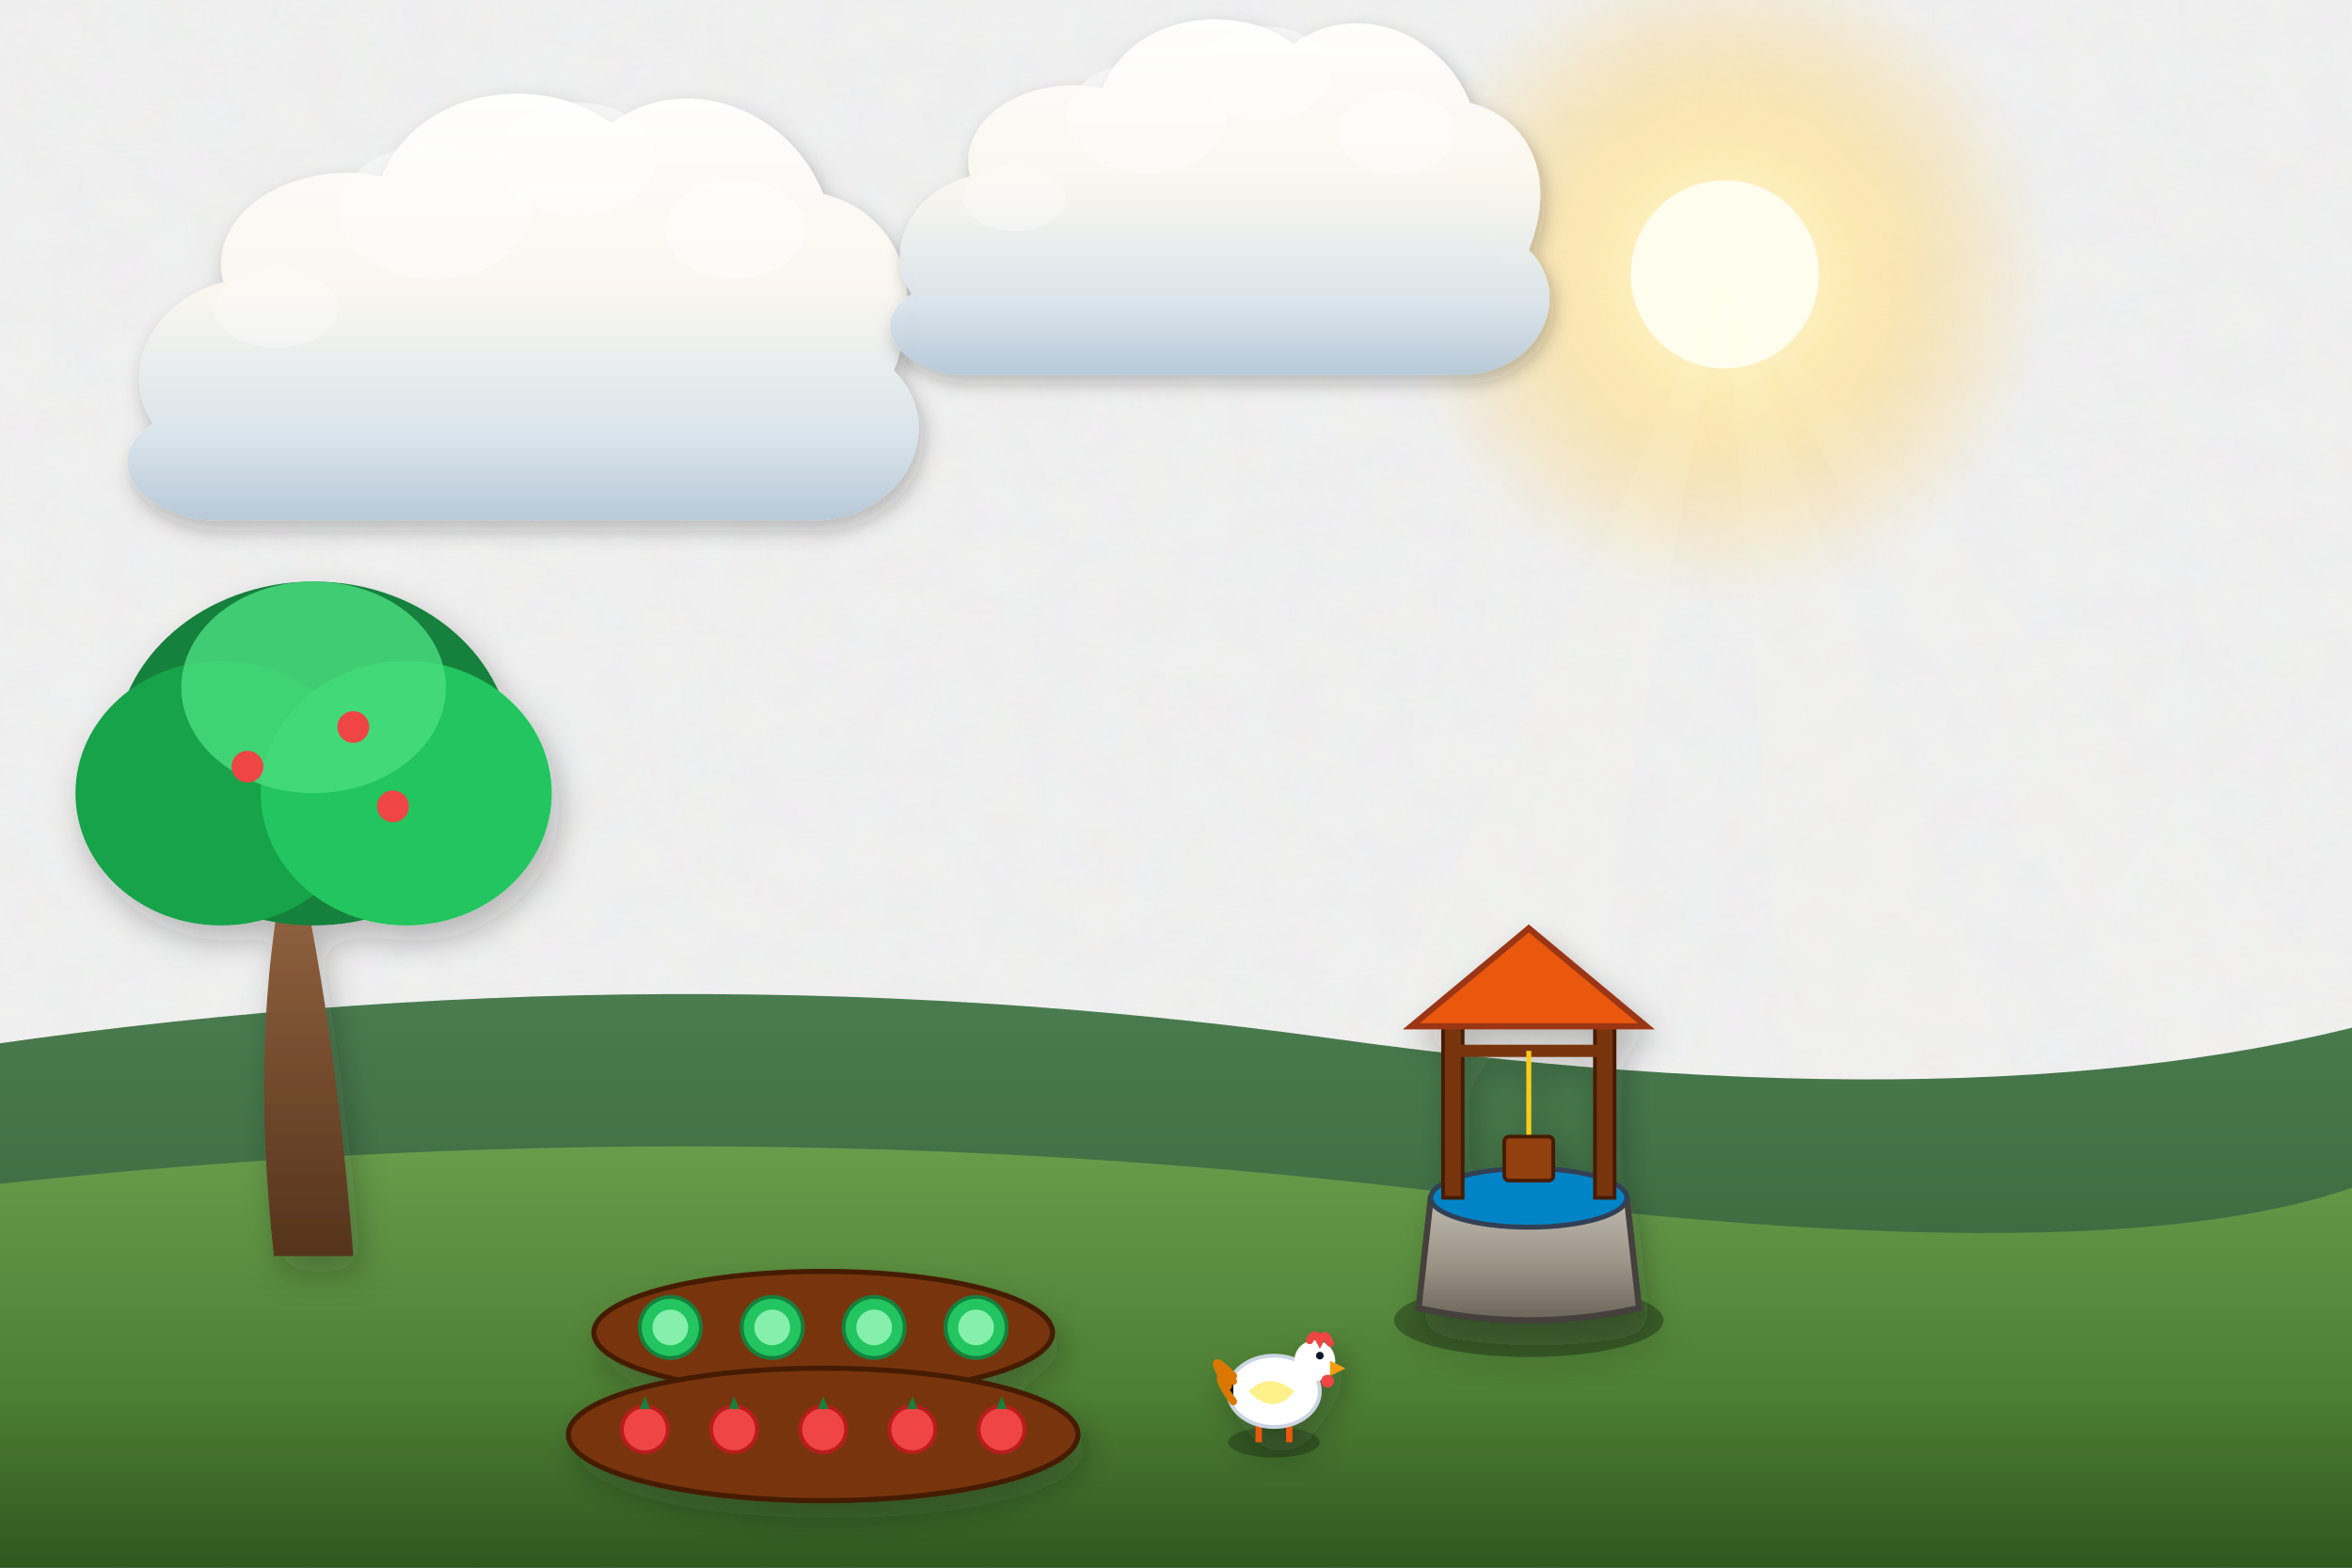
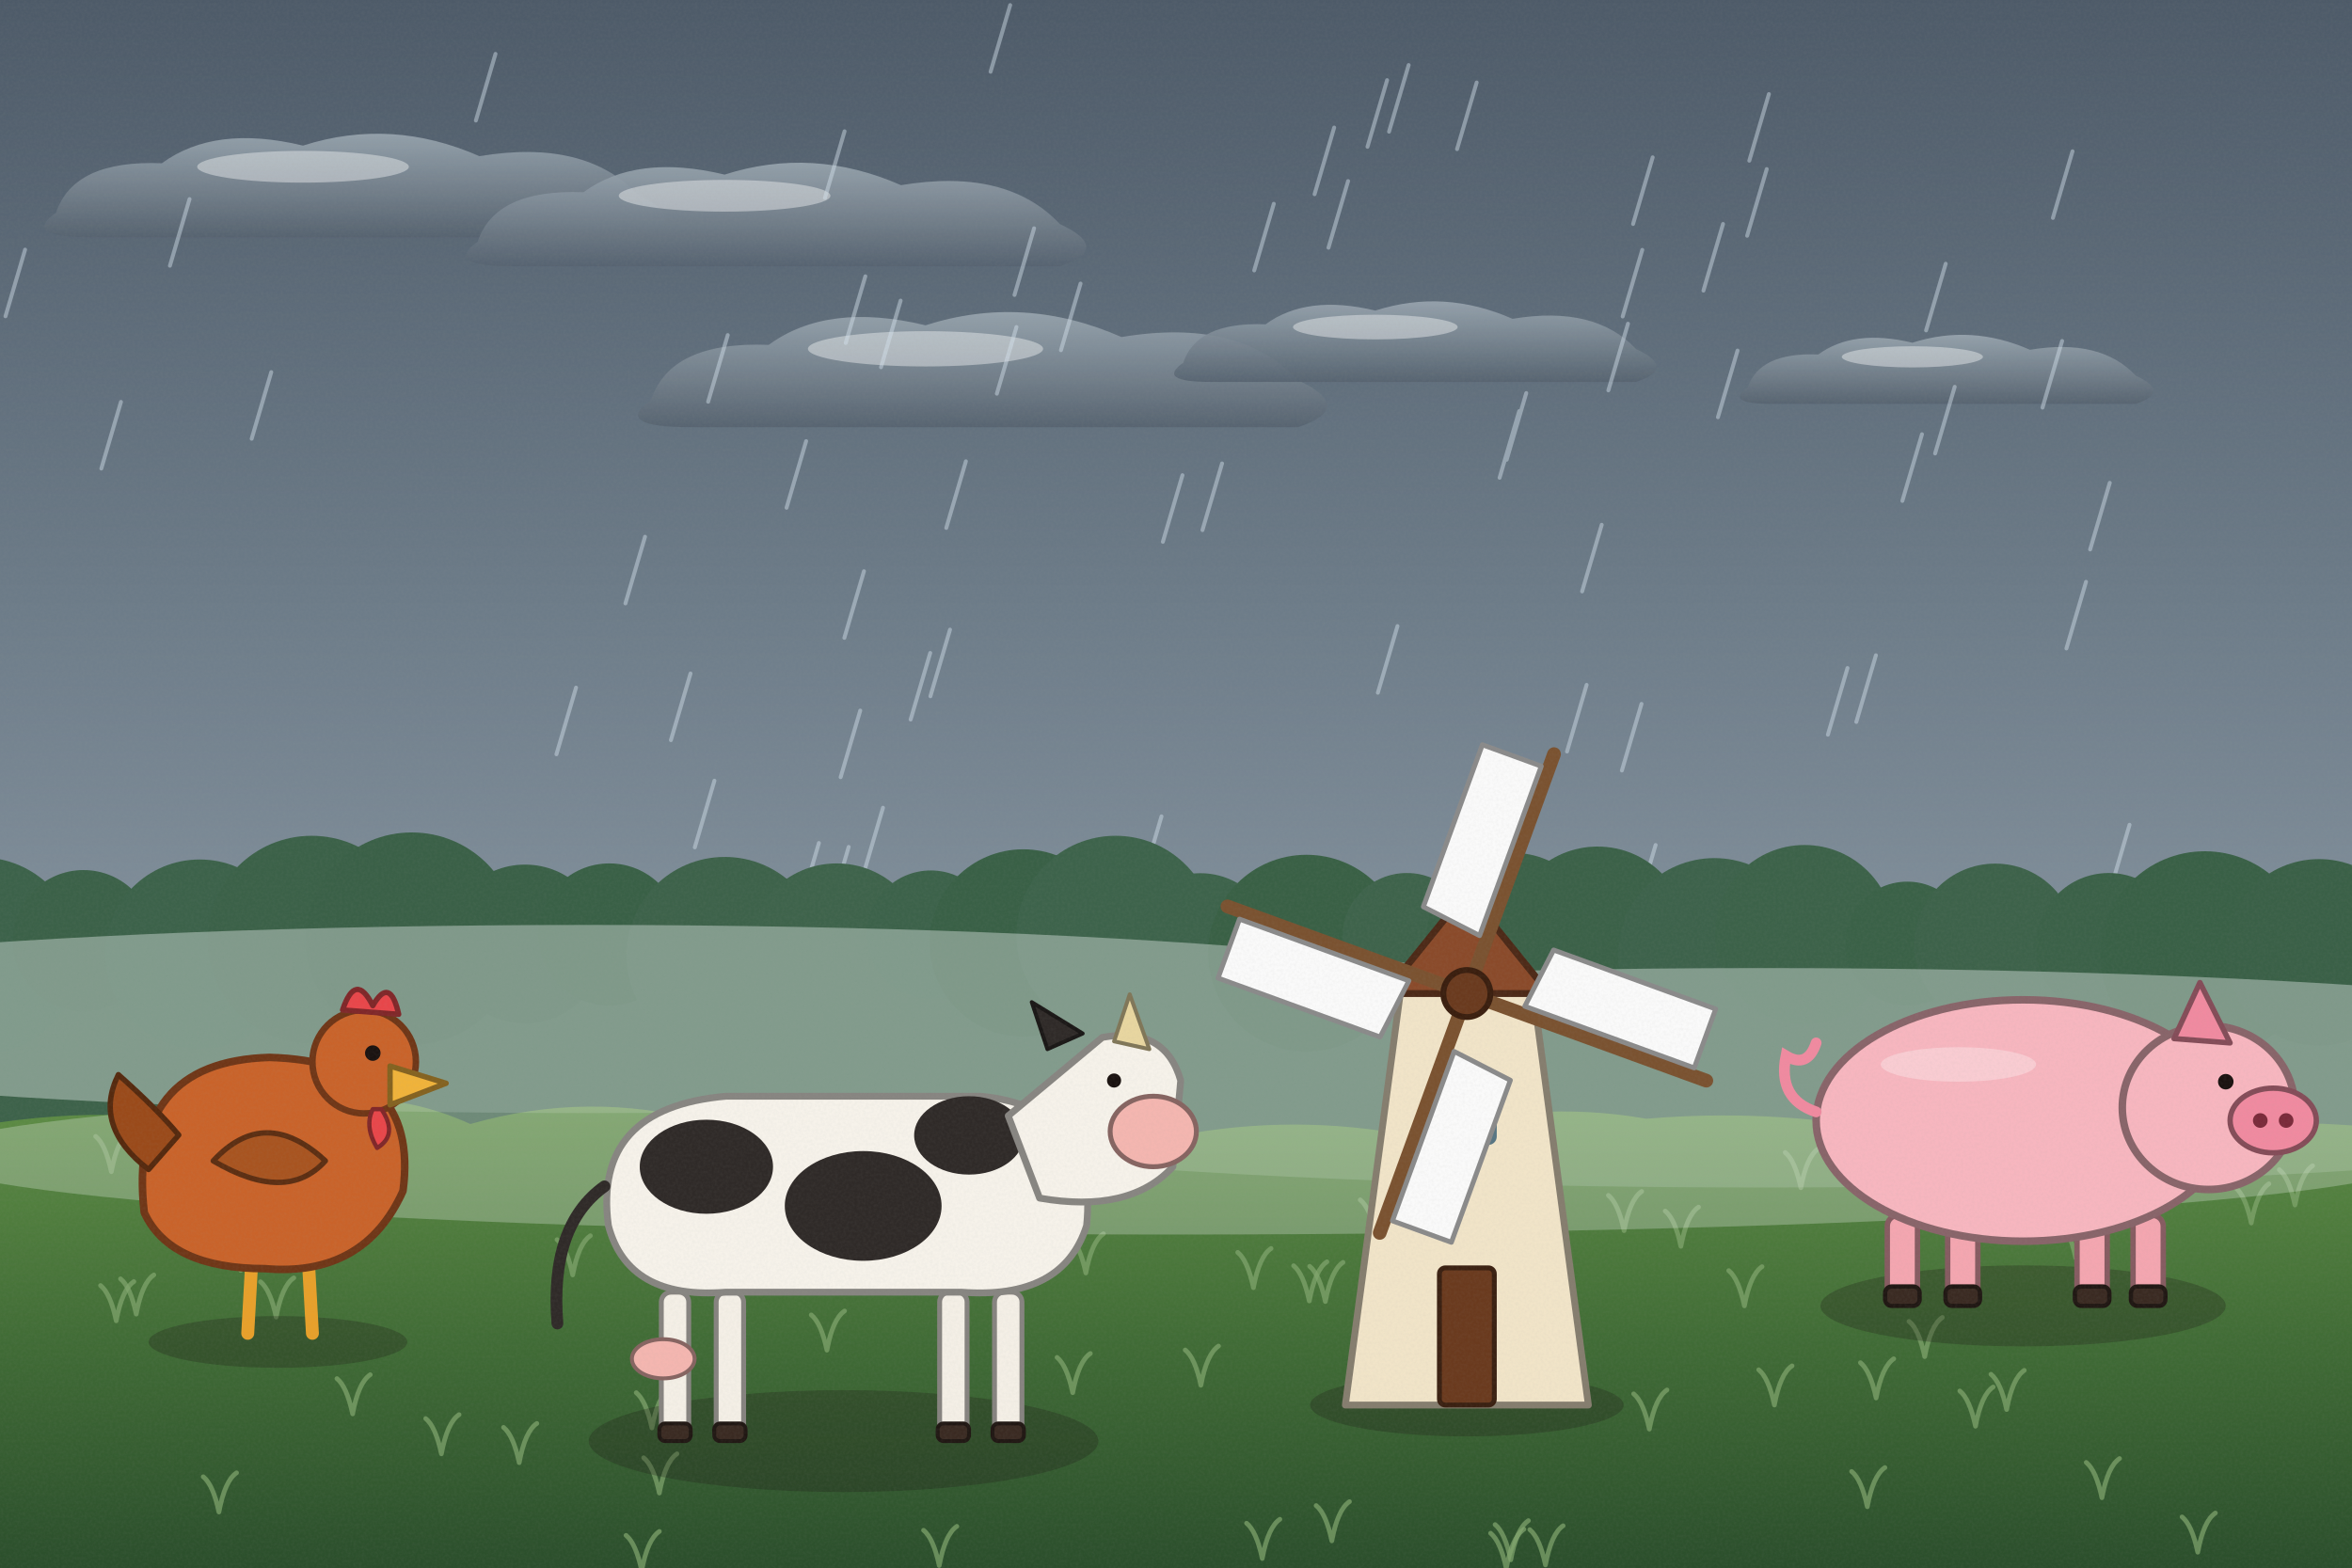
<svg xmlns="http://www.w3.org/2000/svg" viewBox="0 0 1200 800" width="1200" height="800">
  <defs>
-     <filter id="ghibliPaper" x="0%" y="0%" width="100%" height="100%">
-       <feTurbulence type="fractalNoise" baseFrequency="0.04" numOctaves="3" result="noise" seed="42" />
-       <feColorMatrix type="matrix" values="1 0 0 0 0  0 1 0 0 0  0 0 1 0 0  0 0 0 0.035 0" in="noise" result="coloredNoise" />
-       <feComposite operator="in" in2="SourceGraphic" />
+     <linearGradient id="woodTone" x1="0" y1="0" x2="1" y2="0">
+       <stop offset="0" stop-color="#a77649" />
+       <stop offset=".5" stop-color="#7d5231" />
+       <stop offset="1" stop-color="#5a381e" />
+     </linearGradient>
+     <linearGradient id="stoneTone" x1="0" y1="0" x2="0" y2="1">
+       <stop offset="0" stop-color="#c5beb3" />
+       <stop offset="1" stop-color="#7c7468" />
+     </linearGradient>
+     <filter id="softShadow" x="-20%" y="-20%" width="140%" height="140%">
+       <feDropShadow dx="2" dy="5" stdDeviation="4" flood-color="#1b1a14" flood-opacity=".25" />
    </filter>
-     <filter id="softGlow" x="-20%" y="-20%" width="140%" height="140%">
-       <feGaussianBlur stdDeviation="8" result="blur" />
-       <feComposite in="SourceGraphic" in2="blur" operator="over" />
+     <filter id="grain" x="0" y="0" width="100%" height="100%">
+       <feTurbulence type="fractalNoise" baseFrequency=".7" numOctaves="2" seed="11" />
+       <feColorMatrix type="matrix" values="0 0 0 0 .34  0 0 0 0 .34  0 0 0 0 .32  0 0 0 .22 -.07" />
    </filter>
-     <filter id="dropShadow" x="-20%" y="-20%" width="140%" height="140%">
-       <feDropShadow dx="3" dy="6" stdDeviation="6" flood-color="#141e28" flood-opacity="0.28" />
-     </filter>
-     <linearGradient id="skyDay" x1="0" y1="0" x2="0" y2="1">
-       <stop offset="0%" stop-color="#236ca7" />
-       <stop offset="35%" stop-color="#5fa3d6" />
-       <stop offset="70%" stop-color="#b8e1f2" />
-       <stop offset="100%" stop-color="#fdf3dc" />
-     </linearGradient>
-     <linearGradient id="skySunset" x1="0" y1="0" x2="0" y2="1">
-       <stop offset="0%" stop-color="#31396b" />
-       <stop offset="35%" stop-color="#73507b" />
-       <stop offset="65%" stop-color="#cb6b5c" />
-       <stop offset="85%" stop-color="#f29e5a" />
-       <stop offset="100%" stop-color="#fedaa2" />
-     </linearGradient>
-     <linearGradient id="skyDusk" x1="0" y1="0" x2="0" y2="1">
-       <stop offset="0%" stop-color="#121832" />
-       <stop offset="40%" stop-color="#262f56" />
-       <stop offset="70%" stop-color="#4e3d64" />
-       <stop offset="90%" stop-color="#915264" />
-       <stop offset="100%" stop-color="#d6846c" />
-     </linearGradient>
-     <linearGradient id="cloudBodyDay" x1="0" y1="0" x2="0" y2="1">
-       <stop offset="0%" stop-color="#ffffff" />
-       <stop offset="45%" stop-color="#fcf8f0" />
-       <stop offset="80%" stop-color="#d9e4ec" />
-       <stop offset="100%" stop-color="#b6c8d7" />
-     </linearGradient>
-     <linearGradient id="cloudBodySunset" x1="0" y1="0" x2="0" y2="1">
-       <stop offset="0%" stop-color="#fff5e6" />
-       <stop offset="40%" stop-color="#fbd0a5" />
-       <stop offset="75%" stop-color="#cf8ca0" />
-       <stop offset="100%" stop-color="#7e607c" />
-     </linearGradient>
-     <radialGradient id="sunGlowDay" cx="50%" cy="50%" r="50%">
-       <stop offset="0%" stop-color="#fffced" stop-opacity="1" />
-       <stop offset="35%" stop-color="#ffebaa" stop-opacity="0.85" />
-       <stop offset="70%" stop-color="#ffd573" stop-opacity="0.35" />
-       <stop offset="100%" stop-color="#ffd573" stop-opacity="0" />
+     <linearGradient id="skyMain" x1="0" y1="0" x2="0" y2="1">
+       <stop offset="0" stop-color="#4d5a68" />
+       <stop offset=".38" stop-color="#6c7b88" />
+       <stop offset=".72" stop-color="#8c9aa5" />
+       <stop offset="1" stop-color="#aab6bf" />
+     </linearGradient>
+     <linearGradient id="cloudG" x1="0" y1="0" x2="0" y2="1">
+       <stop offset="0" stop-color="#9aa6b0" />
+       <stop offset="1" stop-color="#566370" />
+     </linearGradient>
+     <radialGradient id="sunG">
+       <stop offset="0" stop-color="#ffffff" />
+       <stop offset=".3" stop-color="#ffffff" stop-opacity=".85" />
+       <stop offset="1" stop-color="#ffffff" stop-opacity="0" />
    </radialGradient>
-     <radialGradient id="sunGlowSunset" cx="50%" cy="50%" r="50%">
-       <stop offset="0%" stop-color="#fff8db" stop-opacity="1" />
-       <stop offset="30%" stop-color="#ffb753" stop-opacity="0.9" />
-       <stop offset="65%" stop-color="#f46e45" stop-opacity="0.4" />
-       <stop offset="100%" stop-color="#e04a43" stop-opacity="0" />
-     </radialGradient>
-     <linearGradient id="hillDistant" x1="0" y1="0" x2="0" y2="1">
-       <stop offset="0%" stop-color="#6e94a8" />
-       <stop offset="100%" stop-color="#93b9c7" />
-     </linearGradient>
-     <linearGradient id="hillMid" x1="0" y1="0" x2="0" y2="1">
-       <stop offset="0%" stop-color="#4a7c4f" />
-       <stop offset="50%" stop-color="#3c6a40" />
-       <stop offset="100%" stop-color="#2d5231" />
-     </linearGradient>
-     <linearGradient id="hillNear" x1="0" y1="0" x2="0" y2="1">
-       <stop offset="0%" stop-color="#699e4c" />
-       <stop offset="60%" stop-color="#4c7e33" />
-       <stop offset="100%" stop-color="#2f5720" />
-     </linearGradient>
-     <linearGradient id="woodTone" x1="0" y1="0" x2="0" y2="1">
-       <stop offset="0%" stop-color="#9c6d48" />
-       <stop offset="50%" stop-color="#784f30" />
-       <stop offset="100%" stop-color="#55341c" />
-     </linearGradient>
-     <linearGradient id="brassTone" x1="0" y1="0" x2="1" y2="1">
-       <stop offset="0%" stop-color="#ffe699" />
-       <stop offset="35%" stop-color="#d9a536" />
-       <stop offset="70%" stop-color="#996c14" />
-       <stop offset="100%" stop-color="#5e4007" />
-     </linearGradient>
-     <linearGradient id="stoneTone" x1="0" y1="0" x2="0" y2="1">
-       <stop offset="0%" stop-color="#c5beb3" />
-       <stop offset="60%" stop-color="#999184" />
-       <stop offset="100%" stop-color="#6c6458" />
-     </linearGradient>
-     <linearGradient id="waterTone" x1="0" y1="0" x2="0" y2="1">
-       <stop offset="0%" stop-color="#47a5be" />
-       <stop offset="50%" stop-color="#2a7796" />
-       <stop offset="100%" stop-color="#144d6a" />
+     <linearGradient id="gndG" x1="0" y1="0" x2="0" y2="1">
+       <stop offset="0" stop-color="#5e8d45" />
+       <stop offset=".5" stop-color="#3f6a35" />
+       <stop offset="1" stop-color="#27492a" />
    </linearGradient>
  </defs>
-   <rect width="1200" height="800" fill="url(#skyDay)" filter="url(#ghibliPaper)" />
+   <rect width="1200" height="800" fill="url(#skyMain)" />
+   <g transform="translate(181.6,90.5) scale(0.9)" opacity="0.9">
+     <path d="M-170,20 Q-160,-10 -110,-8 Q-80,-30 -30,-18 Q20,-34 70,-12 Q130,-22 160,10 Q190,24 160,34 L-150,34 Q-190,34 -170,20 Z" fill="url(#cloudG)" />
+     <ellipse cx="-30" cy="-6" rx="60" ry="9" fill="#fff" opacity=".45" />
+   </g>
+   <g transform="translate(396.7,105.3) scale(0.9)" opacity="0.9">
+     <path d="M-170,20 Q-160,-10 -110,-8 Q-80,-30 -30,-18 Q20,-34 70,-12 Q130,-22 160,10 Q190,24 160,34 L-150,34 Q-190,34 -170,20 Z" fill="url(#cloudG)" />
+     <ellipse cx="-30" cy="-6" rx="60" ry="9" fill="#fff" opacity=".45" />
+   </g>
+   <g transform="translate(502.2,184) scale(1)" opacity="0.9">
+     <path d="M-170,20 Q-160,-10 -110,-8 Q-80,-30 -30,-18 Q20,-34 70,-12 Q130,-22 160,10 Q190,24 160,34 L-150,34 Q-190,34 -170,20 Z" fill="url(#cloudG)" />
+     <ellipse cx="-30" cy="-6" rx="60" ry="9" fill="#fff" opacity=".45" />
+   </g>
+   <g transform="translate(722.7,171.1) scale(0.7)" opacity="0.9">
+     <path d="M-170,20 Q-160,-10 -110,-8 Q-80,-30 -30,-18 Q20,-34 70,-12 Q130,-22 160,10 Q190,24 160,34 L-150,34 Q-190,34 -170,20 Z" fill="url(#cloudG)" />
+     <ellipse cx="-30" cy="-6" rx="60" ry="9" fill="#fff" opacity=".45" />
+   </g>
+   <g transform="translate(993.7,185.7) scale(0.6)" opacity="0.9">
+     <path d="M-170,20 Q-160,-10 -110,-8 Q-80,-30 -30,-18 Q20,-34 70,-12 Q130,-22 160,10 Q190,24 160,34 L-150,34 Q-190,34 -170,20 Z" fill="url(#cloudG)" />
+     <ellipse cx="-30" cy="-6" rx="60" ry="9" fill="#fff" opacity=".45" />
+   </g>
+   <g stroke="#d5e3ee" stroke-width="2" opacity=".45" stroke-linecap="round">
+     <line x1="526.2" y1="717" x2="516.2" y2="751" />
+     <line x1="1217.6" y1="380.6" x2="1207.6" y2="414.6" />
+     <line x1="651.3" y1="492.1" x2="641.3" y2="526.1" />
+     <line x1="96.4" y1="733.3" x2="86.4" y2="767.3" />
+     <line x1="997.3" y1="197.4" x2="987.3" y2="231.4" />
+     <line x1="293.9" y1="350.9" x2="283.9" y2="384.9" />
+     <line x1="538.9" y1="446.6" x2="528.9" y2="480.6" />
+     <line x1="713" y1="645.3" x2="703" y2="679.3" />
+     <line x1="761.1" y1="451.4" x2="751.1" y2="485.4" />
+     <line x1="633.7" y1="772.3" x2="623.7" y2="806.3" />
+     <line x1="960.4" y1="724.2" x2="950.4" y2="758.2" />
+     <line x1="484.7" y1="321.3" x2="474.7" y2="355.3" />
+     <line x1="681.9" y1="518.7" x2="671.9" y2="552.7" />
+     <line x1="1087.3" y1="482.3" x2="1077.3" y2="516.3" />
+     <line x1="656.8" y1="457.2" x2="646.8" y2="491.2" />
+     <line x1="1076.4" y1="246.4" x2="1066.4" y2="280.4" />
+     <line x1="667.2" y1="759.6" x2="657.2" y2="793.6" />
+     <line x1="763.7" y1="521.2" x2="753.7" y2="555.2" />
+     <line x1="843.2" y1="80.3" x2="833.2" y2="114.3" />
+     <line x1="663.6" y1="642.1" x2="653.6" y2="676.1" />
+     <line x1="411.3" y1="225.1" x2="401.3" y2="259.1" />
+     <line x1="1094.7" y1="557.4" x2="1084.7" y2="591.4" />
+     <line x1="1230.5" y1="773" x2="1220.5" y2="807" />
+     <line x1="623.5" y1="236.5" x2="613.5" y2="270.5" />
+     <line x1="609.9" y1="493.3" x2="599.9" y2="527.3" />
+     <line x1="992.7" y1="134.6" x2="982.7" y2="168.6" />
+     <line x1="474.6" y1="333.2" x2="464.6" y2="367.2" />
+     <line x1="528.7" y1="575.6" x2="518.7" y2="609.6" />
+     <line x1="1052.1" y1="174" x2="1042.1" y2="208" />
+     <line x1="957.1" y1="334.4" x2="947.1" y2="368.4" />
+     <line x1="817.2" y1="267.8" x2="807.2" y2="301.8" />
+     <line x1="407.4" y1="704.5" x2="397.4" y2="738.5" />
+     <line x1="592.6" y1="416.6" x2="582.6" y2="450.6" />
+     <line x1="241.8" y1="565.1" x2="231.8" y2="599.1" />
+     <line x1="329.1" y1="273.9" x2="319.1" y2="307.9" />
+     <line x1="775.1" y1="209.8" x2="765.1" y2="243.8" />
+     <line x1="1216.5" y1="257.7" x2="1206.5" y2="291.7" />
+     <line x1="440.8" y1="291.5" x2="430.8" y2="325.5" />
+     <line x1="492.8" y1="235.4" x2="482.8" y2="269.4" />
+     <line x1="837.9" y1="127.5" x2="827.9" y2="161.5" />
+     <line x1="411.2" y1="537.3" x2="401.2" y2="571.3" />
+     <line x1="352.3" y1="343.7" x2="342.3" y2="377.7" />
+     <line x1="754.2" y1="754.7" x2="744.2" y2="788.7" />
+     <line x1="925.1" y1="598.1" x2="915.1" y2="632.1" />
+     <line x1="707.7" y1="40.9" x2="697.7" y2="74.9" />
+     <line x1="1237.2" y1="662.4" x2="1227.2" y2="696.4" />
+     <line x1="16.7" y1="773.4" x2="6.7" y2="807.4" />
+     <line x1="879.1" y1="114.3" x2="869.1" y2="148.3" />
+     <line x1="218.7" y1="512.6" x2="208.7" y2="546.6" />
+     <line x1="753.4" y1="42.1" x2="743.4" y2="76.1" />
+     <line x1="535.8" y1="476.7" x2="525.8" y2="510.7" />
+     <line x1="1181.3" y1="689" x2="1171.3" y2="723" />
+     <line x1="433" y1="432.2" x2="423" y2="466.2" />
+     <line x1="197.3" y1="586.4" x2="187.3" y2="620.4" />
+     <line x1="430.9" y1="67" x2="420.9" y2="101" />
+     <line x1="603.3" y1="242.5" x2="593.3" y2="276.5" />
+     <line x1="718.7" y1="33.2" x2="708.7" y2="67.2" />
+     <line x1="515.4" y1="2.6" x2="505.4" y2="36.6" />
+     <line x1="441.5" y1="141" x2="431.5" y2="175" />
+     <line x1="1057.4" y1="77.2" x2="1047.4" y2="111.2" />
+     <line x1="61.5" y1="512.6" x2="51.5" y2="546.6" />
+     <line x1="1001.2" y1="594.6" x2="991.2" y2="628.6" />
+     <line x1="901.4" y1="86.3" x2="891.4" y2="120.3" />
+     <line x1="942.6" y1="340.9" x2="932.6" y2="374.9" />
+     <line x1="459.5" y1="153.4" x2="449.5" y2="187.4" />
+     <line x1="288" y1="651.2" x2="278" y2="685.2" />
+     <line x1="243.9" y1="701" x2="233.9" y2="735" />
+     <line x1="863.3" y1="768.6" x2="853.3" y2="802.6" />
+     <line x1="82.7" y1="500.8" x2="72.7" y2="534.8" />
+     <line x1="371.3" y1="171" x2="361.3" y2="205" />
+     <line x1="527.6" y1="116.5" x2="517.6" y2="150.5" />
+     <line x1="518.6" y1="166.9" x2="508.6" y2="200.9" />
+     <line x1="668.9" y1="639.2" x2="658.9" y2="673.2" />
+     <line x1="324.8" y1="508.8" x2="314.8" y2="542.8" />
+     <line x1="778.7" y1="200.6" x2="768.7" y2="234.6" />
+     <line x1="551.3" y1="144.7" x2="541.3" y2="178.7" />
+     <line x1="96.7" y1="101.6" x2="86.7" y2="135.6" />
+     <line x1="830.6" y1="165.2" x2="820.6" y2="199.2" />
+     <line x1="886.5" y1="178.9" x2="876.5" y2="212.9" />
+     <line x1="793.4" y1="717.6" x2="783.4" y2="751.6" />
+     <line x1="837.5" y1="359.2" x2="827.5" y2="393.2" />
+     <line x1="483.7" y1="702.3" x2="473.7" y2="736.3" />
+     <line x1="1064.3" y1="296.9" x2="1054.3" y2="330.9" />
+     <line x1="604.8" y1="550.3" x2="594.8" y2="584.3" />
+     <line x1="279.5" y1="727" x2="269.5" y2="761" />
+     <line x1="844.7" y1="431.2" x2="834.7" y2="465.2" />
+     <line x1="980.6" y1="221.6" x2="970.6" y2="255.6" />
+     <line x1="438.9" y1="362.6" x2="428.9" y2="396.6" />
+     <line x1="1072.9" y1="559.6" x2="1062.9" y2="593.6" />
+     <line x1="121.1" y1="502.2" x2="111.1" y2="536.2" />
+     <line x1="102" y1="484.8" x2="92" y2="518.8" />
+     <line x1="788.2" y1="748.7" x2="778.2" y2="782.7" />
+     <line x1="398.2" y1="450.4" x2="388.2" y2="484.4" />
+     <line x1="137.3" y1="450.6" x2="127.3" y2="484.6" />
+     <line x1="883.2" y1="517.9" x2="873.2" y2="551.9" />
+     <line x1="417.8" y1="430.2" x2="407.8" y2="464.2" />
+     <line x1="450.5" y1="412.2" x2="440.5" y2="446.2" />
+     <line x1="846.7" y1="743.6" x2="836.7" y2="777.6" />
+     <line x1="687.8" y1="92.4" x2="677.8" y2="126.4" />
+     <line x1="252.8" y1="27.5" x2="242.8" y2="61.5" />
+     <line x1="12.8" y1="127.4" x2="2.8" y2="161.4" />
+     <line x1="61.7" y1="205.1" x2="51.7" y2="239.1" />
+     <line x1="963.8" y1="746.2" x2="953.8" y2="780.2" />
+     <line x1="444.7" y1="585.4" x2="434.7" y2="619.4" />
+     <line x1="448.8" y1="775.5" x2="438.8" y2="809.5" />
+     <line x1="348.5" y1="697.2" x2="338.5" y2="731.2" />
+     <line x1="902.5" y1="48" x2="892.5" y2="82" />
+     <line x1="649.9" y1="104" x2="639.9" y2="138" />
+     <line x1="1086.5" y1="420.9" x2="1076.5" y2="454.9" />
+     <line x1="809.5" y1="349.5" x2="799.5" y2="383.5" />
+     <line x1="138.4" y1="189.9" x2="128.4" y2="223.9" />
+     <line x1="345.1" y1="715.2" x2="335.1" y2="749.2" />
+     <line x1="574.5" y1="731.8" x2="564.5" y2="765.8" />
+     <line x1="713" y1="319.5" x2="703" y2="353.5" />
+     <line x1="680.7" y1="65.1" x2="670.7" y2="99.1" />
+     <line x1="956" y1="595.4" x2="946" y2="629.4" />
+     <line x1="212.6" y1="729.9" x2="202.6" y2="763.9" />
+     <line x1="553.3" y1="545.1" x2="543.3" y2="579.1" />
+     <line x1="364.5" y1="398.4" x2="354.5" y2="432.4" />
+     <line x1="1223.5" y1="227.5" x2="1213.5" y2="261.5" />
+   </g>
+   <rect x="-20" y="480" width="1240" height="140" fill="#3d624a" />
+   <circle cx="-10" cy="487.8" r="50.3" fill="#3c624a" />
+   <circle cx="42.6" cy="480" r="36" fill="#3b6148" />
+   <circle cx="101.9" cy="486.9" r="48.3" fill="#3c624a" />
+   <circle cx="159" cy="479.5" r="53" fill="#3b6148" />
+   <circle cx="210.1" cy="479" r="54.2" fill="#3a6047" />
+   <circle cx="267.9" cy="481.7" r="40.5" fill="#3a6047" />
+   <circle cx="310.9" cy="476.9" r="36.3" fill="#396046" />
+   <circle cx="369.8" cy="487.5" r="50.2" fill="#3d624a" />
+   <circle cx="426.9" cy="486" r="45.4" fill="#3e634b" />
+   <circle cx="474.9" cy="477" r="32.8" fill="#3c624a" />
+   <circle cx="522.1" cy="481.2" r="47.8" fill="#396046" />
+   <circle cx="569.2" cy="477.1" r="50.6" fill="#3d634b" />
+   <circle cx="612.4" cy="483.6" r="38" fill="#3d634b" />
+   <circle cx="666.6" cy="486.4" r="50.2" fill="#396045" />
+   <circle cx="717.8" cy="478.4" r="32.9" fill="#3e634b" />
+   <circle cx="771.8" cy="479.3" r="44.1" fill="#3b6148" />
+   <circle cx="815.1" cy="477.9" r="45.9" fill="#3b6148" />
+   <circle cx="874.7" cy="487.1" r="49.2" fill="#3d624b" />
+   <circle cx="920.7" cy="476.9" r="45.7" fill="#3c6249" />
+   <circle cx="973.1" cy="481.5" r="31.6" fill="#3a6147" />
+   <circle cx="1018" cy="482.1" r="41.4" fill="#3d624a" />
+   <circle cx="1075.9" cy="482.5" r="37" fill="#3b6148" />
+   <circle cx="1124.9" cy="487.6" r="53.2" fill="#396046" />
+   <circle cx="1183.2" cy="486" r="47.6" fill="#3a6047" />
  <g>
-     <circle cx="880" cy="140" r="168" fill="url(#sunGlowDay)" />
-     <circle cx="880" cy="140" r="48" fill="#fffded" />
-     <polygon points="880,140 580,800 760,800" fill="#fffbe6" opacity="0.08" />
-     <polygon points="880,140 930,800 1120,800" fill="#fffbe6" opacity="0.08" />
-     <polygon points="880,140 1240,800 1440,800" fill="#fffbe6" opacity="0.06" />
-   </g>
-   <g transform="translate(240, 180) scale(0.9)" opacity="0.95">
-     <path d="M-180,40        C-200,10 -180,-30 -140,-40        C-150,-80 -100,-110 -50,-100        C-30,-150 40,-160 80,-130        C120,-160 180,-140 200,-90        C240,-80 260,-40 240,10        C270,40 250,90 200,95        L-150,95        C-190,90 -210,60 -180,40 Z" fill="url(#cloudBodyDay)" filter="url(#dropShadow)" />
-     <ellipse cx="60" cy="-110" rx="45" ry="32" fill="#ffffff" opacity="0.55" />
-     <ellipse cx="-20" cy="-80" rx="55" ry="38" fill="#ffffff" opacity="0.45" />
-     <ellipse cx="150" cy="-70" rx="40" ry="28" fill="#ffffff" opacity="0.5" />
-     <ellipse cx="-110" cy="-25" rx="35" ry="22" fill="#ffffff" opacity="0.35" />
-   </g>
-   <g transform="translate(600, 120) scale(0.75)" opacity="0.95">
-     <path d="M-180,40        C-200,10 -180,-30 -140,-40        C-150,-80 -100,-110 -50,-100        C-30,-150 40,-160 80,-130        C120,-160 180,-140 200,-90        C240,-80 260,-40 240,10        C270,40 250,90 200,95        L-150,95        C-190,90 -210,60 -180,40 Z" fill="url(#cloudBodyDay)" filter="url(#dropShadow)" />
-     <ellipse cx="60" cy="-110" rx="45" ry="32" fill="#ffffff" opacity="0.55" />
-     <ellipse cx="-20" cy="-80" rx="55" ry="38" fill="#ffffff" opacity="0.45" />
-     <ellipse cx="150" cy="-70" rx="40" ry="28" fill="#ffffff" opacity="0.5" />
-     <ellipse cx="-110" cy="-25" rx="35" ry="22" fill="#ffffff" opacity="0.35" />
-   </g>
-   <path d="M-50,540 Q320,480 680,530 T1250,510 L1250,800 L-50,800 Z" fill="url(#hillMid)" />
-   <path d="M-50,610 Q350,560 750,610 T1250,580 L1250,800 L-50,800 Z" fill="url(#hillNear)" />
-   <g transform="translate(160, 560) scale(1.35)" filter="url(#dropShadow)">
-     <path d="M-15,60 Q-25,-30 -8,-100 Q8,-30 15,60 Z" fill="url(#woodTone)" />
-     <ellipse cx="0" cy="-130" rx="75" ry="65" fill="#15803d" />
-     <ellipse cx="-35" cy="-115" rx="55" ry="50" fill="#16a34a" />
-     <ellipse cx="35" cy="-115" rx="55" ry="50" fill="#22c55e" />
-     <ellipse cx="0" cy="-155" rx="50" ry="40" fill="#4ade80" opacity="0.8" />
-     <circle cx="-25" cy="-125" r="6" fill="#ef4444" />
-     <circle cx="15" cy="-140" r="6" fill="#ef4444" />
-     <circle cx="30" cy="-110" r="6" fill="#ef4444" />
-   </g>
-   <g transform="translate(780, 630) scale(1.25)" filter="url(#dropShadow)">
-     <ellipse cx="0" cy="35" rx="55" ry="15" fill="#000000" opacity="0.3" />
-     <path d="M-45,30 L-40,-15 Q0,-22 40,-15 L45,30 Q0,40 -45,30 Z" fill="url(#stoneTone)" stroke="#44403c" stroke-width="2.5" />
-     <ellipse cx="0" cy="-15" rx="40" ry="12" fill="#0284c7" stroke="#334155" stroke-width="2" />
-     <rect x="-35" y="-90" width="8" height="75" fill="#78350f" stroke="#451a03" stroke-width="1.5" />
-     <rect x="27" y="-90" width="8" height="75" fill="#78350f" stroke="#451a03" stroke-width="1.5" />
-     <polygon points="-48,-85 0,-125 48,-85" fill="#ea580c" stroke="#9a3412" stroke-width="2.5" />
-     <line x1="-30" y1="-75" x2="30" y2="-75" stroke="#78350f" stroke-width="5" />
-     <line x1="0" y1="-75" x2="0" y2="-40" stroke="#facc15" stroke-width="2" />
-     <rect x="-10" y="-40" width="20" height="18" rx="2" fill="#92400e" stroke="#451a03" stroke-width="1.5" />
-   </g>
-   <g transform="translate(420, 680) scale(1.3)" filter="url(#dropShadow)">
-     <ellipse cx="0" cy="0" rx="90" ry="24" fill="#78350f" stroke="#451a03" stroke-width="2" />
-     <ellipse cx="0" cy="40" rx="100" ry="26" fill="#78350f" stroke="#451a03" stroke-width="2" />
-     <circle cx="-60" cy="-2" r="12" fill="#22c55e" stroke="#15803d" stroke-width="1.5" />
-     <circle cx="-60" cy="-2" r="7" fill="#86efac" />
-     <circle cx="-20" cy="-2" r="12" fill="#22c55e" stroke="#15803d" stroke-width="1.5" />
-     <circle cx="-20" cy="-2" r="7" fill="#86efac" />
-     <circle cx="20" cy="-2" r="12" fill="#22c55e" stroke="#15803d" stroke-width="1.5" />
-     <circle cx="20" cy="-2" r="7" fill="#86efac" />
-     <circle cx="60" cy="-2" r="12" fill="#22c55e" stroke="#15803d" stroke-width="1.5" />
-     <circle cx="60" cy="-2" r="7" fill="#86efac" />
-     <circle cx="-70" cy="38" r="9" fill="#ef4444" stroke="#b91c1c" stroke-width="1.5" />
-     <polygon points="-72,30 -68,30 -70,25" fill="#15803d" />
-     <circle cx="-35" cy="38" r="9" fill="#ef4444" stroke="#b91c1c" stroke-width="1.5" />
-     <polygon points="-37,30 -33,30 -35,25" fill="#15803d" />
-     <circle cx="0" cy="38" r="9" fill="#ef4444" stroke="#b91c1c" stroke-width="1.5" />
-     <polygon points="-2,30 2,30 0,25" fill="#15803d" />
-     <circle cx="35" cy="38" r="9" fill="#ef4444" stroke="#b91c1c" stroke-width="1.5" />
-     <polygon points="33,30 37,30 35,25" fill="#15803d" />
-     <circle cx="70" cy="38" r="9" fill="#ef4444" stroke="#b91c1c" stroke-width="1.5" />
-     <polygon points="68,30 72,30 70,25" fill="#15803d" />
-   </g>
-   <g transform="translate(650, 710) scale(1.3)" filter="url(#dropShadow)">
-     <ellipse cx="0" cy="20" rx="18" ry="6" fill="#000000" opacity="0.25" />
-     <line x1="-6" y1="8" x2="-6" y2="20" stroke="#ea580c" stroke-width="2.5" />
-     <line x1="6" y1="8" x2="6" y2="20" stroke="#ea580c" stroke-width="2.5" />
-     <ellipse cx="0" cy="0" rx="18" ry="14" fill="#ffffff" stroke="#cbd5e1" stroke-width="1.5" />
-     <path d="M-10,0 Q0,10 8,0 Q-2,-8 -10,0 Z" fill="#fef08a" />
-     <path d="M-16,-6 Q-28,-18 -18,-2 M-16,-4 Q-26,-10 -16,4" stroke="#d97706" stroke-width="3" stroke-linecap="round" />
-     <circle cx="16" cy="-12" r="8" fill="#ffffff" />
-     <polygon points="22,-12 28,-9 22,-6" fill="#f59e0b" />
-     <circle cx="18" cy="-14" r="1.5" fill="#0f172a" />
-     <path d="M14,-20 Q16,-24 18,-20 Q20,-24 22,-19" stroke="#ef4444" stroke-width="3" stroke-linecap="round" fill="none" />
-     <circle cx="21" cy="-4" r="2.5" fill="#ef4444" />
-   </g>
+     <path d="M-20,576 Q60,561.1 120,577.5 Q180,546.4 240,573.6 Q300,556.4 360,572.4 Q420,565.5 480,577.5 Q540,559.9 600,579.7 Q660,568.1 720,579.6 Q780,560.4 840,570.9 Q900,565.8 960,576.2 Q1020,574.3 1080,576.7 Q1140,570.4 1200,574.3 Q1260,558.8 1320,570.4 L1240,820 L-20,820 Z" fill="url(#gndG)" />
+     <path d="M1121.3,792.1 q-3,-14 -8,-18 M1121.3,792.1 q3,-16 9,-20" stroke="#81a66e" stroke-width="2.4" fill="none" stroke-linecap="round" opacity=".7" />
+     <path d="M1023.8,719.3 q-3,-14 -8,-18 M1023.8,719.3 q3,-16 9,-20" stroke="#81a66e" stroke-width="2.4" fill="none" stroke-linecap="round" opacity=".7" />
+     <path d="M500.6,619.5 q-3,-14 -8,-18 M500.6,619.5 q3,-16 9,-20" stroke="#81a66e" stroke-width="2.4" fill="none" stroke-linecap="round" opacity=".7" />
+     <path d="M413.6,603.4 q-3,-14 -8,-18 M413.6,603.4 q3,-16 9,-20" stroke="#81a66e" stroke-width="2.4" fill="none" stroke-linecap="round" opacity=".7" />
+     <path d="M768.5,800.4 q-3,-14 -8,-18 M768.5,800.4 q3,-16 9,-20" stroke="#81a66e" stroke-width="2.4" fill="none" stroke-linecap="round" opacity=".7" />
+     <path d="M327.4,801.5 q-3,-14 -8,-18 M327.4,801.5 q3,-16 9,-20" stroke="#81a66e" stroke-width="2.4" fill="none" stroke-linecap="round" opacity=".7" />
+     <path d="M554,649.6 q-3,-14 -8,-18 M554,649.6 q3,-16 9,-20" stroke="#81a66e" stroke-width="2.4" fill="none" stroke-linecap="round" opacity=".7" />
+     <path d="M679.5,786.3 q-3,-14 -8,-18 M679.5,786.3 q3,-16 9,-20" stroke="#81a66e" stroke-width="2.4" fill="none" stroke-linecap="round" opacity=".7" />
+     <path d="M702,630.3 q-3,-14 -8,-18 M702,630.3 q3,-16 9,-20" stroke="#81a66e" stroke-width="2.4" fill="none" stroke-linecap="round" opacity=".7" />
+     <path d="M479.2,798.9 q-3,-14 -8,-18 M479.2,798.9 q3,-16 9,-20" stroke="#81a66e" stroke-width="2.4" fill="none" stroke-linecap="round" opacity=".7" />
+     <path d="M763.9,648.7 q-3,-14 -8,-18 M763.9,648.7 q3,-16 9,-20" stroke="#81a66e" stroke-width="2.4" fill="none" stroke-linecap="round" opacity=".7" />
+     <path d="M1059,641.8 q-3,-14 -8,-18 M1059,641.8 q3,-16 9,-20" stroke="#81a66e" stroke-width="2.4" fill="none" stroke-linecap="round" opacity=".7" />
+     <path d="M639.5,657.1 q-3,-14 -8,-18 M639.5,657.1 q3,-16 9,-20" stroke="#81a66e" stroke-width="2.4" fill="none" stroke-linecap="round" opacity=".7" />
+     <path d="M699.2,707.9 q-3,-14 -8,-18 M699.2,707.9 q3,-16 9,-20" stroke="#81a66e" stroke-width="2.4" fill="none" stroke-linecap="round" opacity=".7" />
+     <path d="M788.5,798.6 q-3,-14 -8,-18 M788.5,798.6 q3,-16 9,-20" stroke="#81a66e" stroke-width="2.4" fill="none" stroke-linecap="round" opacity=".7" />
+     <path d="M704.2,704.1 q-3,-14 -8,-18 M704.2,704.1 q3,-16 9,-20" stroke="#81a66e" stroke-width="2.4" fill="none" stroke-linecap="round" opacity=".7" />
+     <path d="M1066.6,618 q-3,-14 -8,-18 M1066.6,618 q3,-16 9,-20" stroke="#81a66e" stroke-width="2.4" fill="none" stroke-linecap="round" opacity=".7" />
+     <path d="M644,795.3 q-3,-14 -8,-18 M644,795.3 q3,-16 9,-20" stroke="#81a66e" stroke-width="2.4" fill="none" stroke-linecap="round" opacity=".7" />
+     <path d="M952.7,768.9 q-3,-14 -8,-18 M952.7,768.9 q3,-16 9,-20" stroke="#81a66e" stroke-width="2.4" fill="none" stroke-linecap="round" opacity=".7" />
+     <path d="M770.8,796 q-3,-14 -8,-18 M770.8,796 q3,-16 9,-20" stroke="#81a66e" stroke-width="2.4" fill="none" stroke-linecap="round" opacity=".7" />
+     <path d="M547.3,710.7 q-3,-14 -8,-18 M547.3,710.7 q3,-16 9,-20" stroke="#81a66e" stroke-width="2.4" fill="none" stroke-linecap="round" opacity=".7" />
+     <path d="M225.2,741.9 q-3,-14 -8,-18 M225.2,741.9 q3,-16 9,-20" stroke="#81a66e" stroke-width="2.4" fill="none" stroke-linecap="round" opacity=".7" />
+     <path d="M918.8,606.1 q-3,-14 -8,-18 M918.8,606.1 q3,-16 9,-20" stroke="#81a66e" stroke-width="2.4" fill="none" stroke-linecap="round" opacity=".7" />
+     <path d="M857.6,636 q-3,-14 -8,-18 M857.6,636 q3,-16 9,-20" stroke="#81a66e" stroke-width="2.4" fill="none" stroke-linecap="round" opacity=".7" />
+     <path d="M69.5,670.6 q-3,-14 -8,-18 M69.5,670.6 q3,-16 9,-20" stroke="#81a66e" stroke-width="2.4" fill="none" stroke-linecap="round" opacity=".7" />
+     <path d="M156.8,648.4 q-3,-14 -8,-18 M156.8,648.4 q3,-16 9,-20" stroke="#81a66e" stroke-width="2.4" fill="none" stroke-linecap="round" opacity=".7" />
+     <path d="M56.8,597.9 q-3,-14 -8,-18 M56.8,597.9 q3,-16 9,-20" stroke="#81a66e" stroke-width="2.4" fill="none" stroke-linecap="round" opacity=".7" />
+     <path d="M120.6,633.2 q-3,-14 -8,-18 M120.6,633.2 q3,-16 9,-20" stroke="#81a66e" stroke-width="2.4" fill="none" stroke-linecap="round" opacity=".7" />
+     <path d="M522.1,597.3 q-3,-14 -8,-18 M522.1,597.3 q3,-16 9,-20" stroke="#81a66e" stroke-width="2.4" fill="none" stroke-linecap="round" opacity=".7" />
+     <path d="M890,666.4 q-3,-14 -8,-18 M890,666.4 q3,-16 9,-20" stroke="#81a66e" stroke-width="2.4" fill="none" stroke-linecap="round" opacity=".7" />
+     <path d="M1148.6,624.1 q-3,-14 -8,-18 M1148.6,624.1 q3,-16 9,-20" stroke="#81a66e" stroke-width="2.4" fill="none" stroke-linecap="round" opacity=".7" />
+     <path d="M111.7,771.6 q-3,-14 -8,-18 M111.7,771.6 q3,-16 9,-20" stroke="#81a66e" stroke-width="2.4" fill="none" stroke-linecap="round" opacity=".7" />
+     <path d="M179.9,721.5 q-3,-14 -8,-18 M179.9,721.5 q3,-16 9,-20" stroke="#81a66e" stroke-width="2.4" fill="none" stroke-linecap="round" opacity=".7" />
+     <path d="M1007.9,727.8 q-3,-14 -8,-18 M1007.9,727.8 q3,-16 9,-20" stroke="#81a66e" stroke-width="2.4" fill="none" stroke-linecap="round" opacity=".7" />
+     <path d="M332.6,728.7 q-3,-14 -8,-18 M332.6,728.7 q3,-16 9,-20" stroke="#81a66e" stroke-width="2.4" fill="none" stroke-linecap="round" opacity=".7" />
+     <path d="M982,692.3 q-3,-14 -8,-18 M982,692.3 q3,-16 9,-20" stroke="#81a66e" stroke-width="2.4" fill="none" stroke-linecap="round" opacity=".7" />
+     <path d="M782.1,607 q-3,-14 -8,-18 M782.1,607 q3,-16 9,-20" stroke="#81a66e" stroke-width="2.4" fill="none" stroke-linecap="round" opacity=".7" />
+     <path d="M841.5,729.3 q-3,-14 -8,-18 M841.5,729.3 q3,-16 9,-20" stroke="#81a66e" stroke-width="2.4" fill="none" stroke-linecap="round" opacity=".7" />
+     <path d="M905.3,717 q-3,-14 -8,-18 M905.3,717 q3,-16 9,-20" stroke="#81a66e" stroke-width="2.4" fill="none" stroke-linecap="round" opacity=".7" />
+     <path d="M421.9,689 q-3,-14 -8,-18 M421.9,689 q3,-16 9,-20" stroke="#81a66e" stroke-width="2.4" fill="none" stroke-linecap="round" opacity=".7" />
+     <path d="M986.4,606.7 q-3,-14 -8,-18 M986.4,606.7 q3,-16 9,-20" stroke="#81a66e" stroke-width="2.4" fill="none" stroke-linecap="round" opacity=".7" />
+     <path d="M828.6,628 q-3,-14 -8,-18 M828.6,628 q3,-16 9,-20" stroke="#81a66e" stroke-width="2.4" fill="none" stroke-linecap="round" opacity=".7" />
+     <path d="M336.4,761.9 q-3,-14 -8,-18 M336.4,761.9 q3,-16 9,-20" stroke="#81a66e" stroke-width="2.4" fill="none" stroke-linecap="round" opacity=".7" />
+     <path d="M612.7,706.9 q-3,-14 -8,-18 M612.7,706.9 q3,-16 9,-20" stroke="#81a66e" stroke-width="2.4" fill="none" stroke-linecap="round" opacity=".7" />
+     <path d="M1170.9,614.9 q-3,-14 -8,-18 M1170.9,614.9 q3,-16 9,-20" stroke="#81a66e" stroke-width="2.4" fill="none" stroke-linecap="round" opacity=".7" />
+     <path d="M774.2,594.8 q-3,-14 -8,-18 M774.2,594.8 q3,-16 9,-20" stroke="#81a66e" stroke-width="2.4" fill="none" stroke-linecap="round" opacity=".7" />
+     <path d="M292.2,650.6 q-3,-14 -8,-18 M292.2,650.6 q3,-16 9,-20" stroke="#81a66e" stroke-width="2.4" fill="none" stroke-linecap="round" opacity=".7" />
+     <path d="M1072.4,764.3 q-3,-14 -8,-18 M1072.4,764.3 q3,-16 9,-20" stroke="#81a66e" stroke-width="2.4" fill="none" stroke-linecap="round" opacity=".7" />
+     <path d="M59.3,674 q-3,-14 -8,-18 M59.3,674 q3,-16 9,-20" stroke="#81a66e" stroke-width="2.4" fill="none" stroke-linecap="round" opacity=".7" />
+     <path d="M122.8,648.3 q-3,-14 -8,-18 M122.8,648.3 q3,-16 9,-20" stroke="#81a66e" stroke-width="2.4" fill="none" stroke-linecap="round" opacity=".7" />
+     <path d="M676.2,664.2 q-3,-14 -8,-18 M676.2,664.2 q3,-16 9,-20" stroke="#81a66e" stroke-width="2.4" fill="none" stroke-linecap="round" opacity=".7" />
+     <path d="M264.9,746.4 q-3,-14 -8,-18 M264.9,746.4 q3,-16 9,-20" stroke="#81a66e" stroke-width="2.4" fill="none" stroke-linecap="round" opacity=".7" />
+     <path d="M752.6,651.8 q-3,-14 -8,-18 M752.6,651.8 q3,-16 9,-20" stroke="#81a66e" stroke-width="2.4" fill="none" stroke-linecap="round" opacity=".7" />
+     <path d="M668,663.9 q-3,-14 -8,-18 M668,663.9 q3,-16 9,-20" stroke="#81a66e" stroke-width="2.4" fill="none" stroke-linecap="round" opacity=".7" />
+     <path d="M957.2,713.4 q-3,-14 -8,-18 M957.2,713.4 q3,-16 9,-20" stroke="#81a66e" stroke-width="2.4" fill="none" stroke-linecap="round" opacity=".7" />
+     <path d="M140.9,672.1 q-3,-14 -8,-18 M140.9,672.1 q3,-16 9,-20" stroke="#81a66e" stroke-width="2.4" fill="none" stroke-linecap="round" opacity=".7" />
+   </g>
+   <g fill="#f2f6f6" opacity=".38">
+     <ellipse cx="300" cy="520" rx="520" ry="48" />
+     <ellipse cx="900" cy="550" rx="560" ry="56" />
+     <ellipse cx="600" cy="590" rx="640" ry="40" opacity=".7" />
+   </g>
+   <g transform="translate(1032.2,666.4) scale(1.1)">
+     <ellipse cx="0" cy="0" rx="94" ry="18.8" fill="#1b1a14" opacity="0.28" />
+     <rect x="-63" y="-42" width="14" height="40" rx="5" fill="#f4a6b0" stroke="#865b61" stroke-width="2.5" />
+     <rect x="-64" y="-9" width="16" height="9" rx="3" fill="#3a2a22" stroke="#201713" stroke-width="2" />
+     <rect x="-35" y="-42" width="14" height="40" rx="5" fill="#f4a6b0" stroke="#865b61" stroke-width="2.5" />
+     <rect x="-36" y="-9" width="16" height="9" rx="3" fill="#3a2a22" stroke="#201713" stroke-width="2" />
+     <rect x="25" y="-42" width="14" height="40" rx="5" fill="#f4a6b0" stroke="#865b61" stroke-width="2.5" />
+     <rect x="24" y="-9" width="16" height="9" rx="3" fill="#3a2a22" stroke="#201713" stroke-width="2" />
+     <rect x="51" y="-42" width="14" height="40" rx="5" fill="#f4a6b0" stroke="#865b61" stroke-width="2.5" />
+     <rect x="50" y="-9" width="16" height="9" rx="3" fill="#3a2a22" stroke="#201713" stroke-width="2" />
+     <ellipse cx="0" cy="-86" rx="96" ry="56" fill="#f7b6bf" stroke="#886469" stroke-width="3.5" />
+     <ellipse cx="86" cy="-92" rx="40" ry="38" fill="#f7b6bf" stroke="#886469" stroke-width="3.5" />
+     <ellipse cx="116" cy="-86" rx="20" ry="15" fill="#f08aa0" stroke="#844c58" stroke-width="2.5" />
+     <circle cx="110" cy="-86" r="3.4" fill="#7a2a3a" />
+     <circle cx="122" cy="-86" r="3.4" fill="#7a2a3a" />
+     <path d="M70,-124 L82,-150 L96,-122 Z" fill="#f08aa0" stroke="#844c58" stroke-width="2.5" stroke-linejoin="round" stroke-linecap="round" />
+     <circle cx="94" cy="-104" r="3.6" fill="#1a1210" />
+     <path d="M-96,-90 q-18,-6 -14,-26 q10,6 14,-6" stroke="#f08aa0" stroke-width="5" fill="none" stroke-linecap="round" />
+     <ellipse cx="-30" cy="-112" rx="36" ry="8" fill="#ffffff" opacity="0.3" />
+   </g>
+   <g transform="translate(141.8,684.8) scale(1.1)">
+     <ellipse cx="0" cy="0" rx="60" ry="12" fill="#1b1a14" opacity="0.28" />
+     <line x1="-12" y1="-40" x2="-14" y2="-4" stroke="#e8a02a" stroke-width="6" stroke-linecap="round" />
+     <line x1="14" y1="-40" x2="16" y2="-4" stroke="#e8a02a" stroke-width="6" stroke-linecap="round" />
+     <path d="M-62,-60 Q-70,-130 -4,-132 Q66,-130 58,-70 Q40,-30 -6,-34 Q-50,-34 -62,-60 Z" fill="#c9632a" stroke="#6f3617" stroke-width="3.5" stroke-linejoin="round" stroke-linecap="round" />
+     <path d="M-60,-80 Q-86,-100 -74,-124 Q-56,-108 -46,-96 Z" fill="#9a4a1a" stroke="#55290e" stroke-width="2.5" stroke-linejoin="round" stroke-linecap="round" />
+     <path d="M-30,-84 Q-6,-110 22,-84 Q4,-64 -30,-84 Z" fill="#a85420" stroke="#5c2e12" stroke-width="2.5" stroke-linejoin="round" stroke-linecap="round" />
+     <ellipse cx="40" cy="-130" rx="24" ry="24" fill="#c9632a" stroke="#6f3617" stroke-width="3" />
+     <path d="M52,-128 L78,-120 L52,-110 Z" fill="#f0b33a" stroke="#846220" stroke-width="2.5" stroke-linejoin="round" stroke-linecap="round" />
+     <path d="M30,-154 Q36,-172 44,-156 Q52,-170 56,-152 Z" fill="#e8464a" stroke="#802729" stroke-width="2.5" stroke-linejoin="round" stroke-linecap="round" />
+     <path d="M48,-108 Q56,-96 46,-90 Q40,-100 44,-108 Z" fill="#e8464a" stroke="#802729" stroke-width="2" stroke-linejoin="round" stroke-linecap="round" />
+     <circle cx="44" cy="-134" r="3.6" fill="#1a1210" />
+   </g>
+   <g transform="translate(748.4,717) scale(1)">
+     <ellipse cx="0" cy="0" rx="80" ry="16" fill="#1b1a14" opacity="0.28" />
+     <path d="M-62,0 L-34,-210 L34,-210 L62,0 Z" fill="#f1e4c8" stroke="#857d6e" stroke-width="3.5" stroke-linejoin="round" stroke-linecap="round" />
+     <path d="M-42,-210 L0,-262 L42,-210 Z" fill="#8a4a2a" stroke="#4c2917" stroke-width="3.5" stroke-linejoin="round" stroke-linecap="round" />
+     <rect x="-14" y="-70" width="28" height="70" rx="3" fill="#6a3a1e" stroke="#3a2011" stroke-width="2.5" />
+     <rect x="-14" y="-170" width="28" height="36" rx="3" fill="#9fd5ee" stroke="#577583" stroke-width="2.5" />
+     <g transform="translate(0,-210) rotate(20)">
+       <line x1="0" y1="0" x2="0" y2="-130" stroke="#7a5230" stroke-width="7" stroke-linecap="round" />
+       <path d="M-4,-30 L-36,-34 L-36,-122 L-4,-122 Z" fill="#fafafa" stroke="#8a8a8a" stroke-width="2.5" stroke-linejoin="round" stroke-linecap="round" />
+     </g>
+     <g transform="translate(0,-210) rotate(110)">
+       <line x1="0" y1="0" x2="0" y2="-130" stroke="#7a5230" stroke-width="7" stroke-linecap="round" />
+       <path d="M-4,-30 L-36,-34 L-36,-122 L-4,-122 Z" fill="#fafafa" stroke="#8a8a8a" stroke-width="2.5" stroke-linejoin="round" stroke-linecap="round" />
+     </g>
+     <g transform="translate(0,-210) rotate(200)">
+       <line x1="0" y1="0" x2="0" y2="-130" stroke="#7a5230" stroke-width="7" stroke-linecap="round" />
+       <path d="M-4,-30 L-36,-34 L-36,-122 L-4,-122 Z" fill="#fafafa" stroke="#8a8a8a" stroke-width="2.5" stroke-linejoin="round" stroke-linecap="round" />
+     </g>
+     <g transform="translate(0,-210) rotate(290)">
+       <line x1="0" y1="0" x2="0" y2="-130" stroke="#7a5230" stroke-width="7" stroke-linecap="round" />
+       <path d="M-4,-30 L-36,-34 L-36,-122 L-4,-122 Z" fill="#fafafa" stroke="#8a8a8a" stroke-width="2.5" stroke-linejoin="round" stroke-linecap="round" />
+     </g>
+     <circle cx="0" cy="-210" r="12" fill="#6a3a1e" stroke="#3a1e0e" stroke-width="3" />
+   </g>
+   <g transform="translate(430.4,735.4) scale(1)">
+     <ellipse cx="0" cy="0" rx="130" ry="26" fill="#1b1a14" opacity="0.28" />
+     <rect x="-93" y="-76" width="14" height="74" rx="5" fill="#f4efe6" stroke="#86837f" stroke-width="2.5" />
+     <rect x="-94" y="-9" width="16" height="9" rx="3" fill="#3a2a22" stroke="#201713" stroke-width="2" />
+     <rect x="-65" y="-76" width="14" height="74" rx="5" fill="#f4efe6" stroke="#86837f" stroke-width="2.5" />
+     <rect x="-66" y="-9" width="16" height="9" rx="3" fill="#3a2a22" stroke="#201713" stroke-width="2" />
+     <rect x="49" y="-76" width="14" height="74" rx="5" fill="#f4efe6" stroke="#86837f" stroke-width="2.5" />
+     <rect x="48" y="-9" width="16" height="9" rx="3" fill="#3a2a22" stroke="#201713" stroke-width="2" />
+     <rect x="77" y="-76" width="14" height="74" rx="5" fill="#f4efe6" stroke="#86837f" stroke-width="2.5" />
+     <rect x="76" y="-9" width="16" height="9" rx="3" fill="#3a2a22" stroke="#201713" stroke-width="2" />
+     <path d="M-120,-110 Q-128,-170 -60,-176 L70,-176 Q130,-170 124,-110 Q112,-72 60,-76 L-60,-76 Q-110,-72 -120,-110 Z" fill="#f6f2ea" stroke="#878581" stroke-width="3.5" stroke-linejoin="round" stroke-linecap="round" />
+     <ellipse cx="-70" cy="-140" rx="34" ry="24" fill="#2f2a28" />
+     <ellipse cx="10" cy="-120" rx="40" ry="28" fill="#2f2a28" />
+     <ellipse cx="64" cy="-156" rx="28" ry="20" fill="#2f2a28" />
+     <path d="M84,-166 L132,-206 Q164,-212 172,-184 L168,-140 Q146,-116 100,-124 Z" fill="#f6f2ea" stroke="#878581" stroke-width="3.5" stroke-linejoin="round" stroke-linecap="round" />
+     <ellipse cx="158" cy="-158" rx="22" ry="18" fill="#f4b6b0" stroke="#866461" stroke-width="2.5" />
+     <circle cx="138" cy="-184" r="3.6" fill="#1a1210" />
+     <path d="M104,-200 L96,-224 L122,-208 Z" fill="#2f2a28" stroke="#1a1716" stroke-width="2" stroke-linejoin="round" stroke-linecap="round" />
+     <path d="M138,-204 L146,-228 L156,-200 Z" fill="#e8d6a0" stroke="#807658" stroke-width="2" stroke-linejoin="round" stroke-linecap="round" />
+     <ellipse cx="-92" cy="-42" rx="16" ry="10" fill="#f4b6b0" stroke="#866461" stroke-width="2" />
+     <path d="M-122,-130 Q-150,-110 -146,-60" stroke="#2f2a28" stroke-width="6" fill="none" stroke-linecap="round" />
+   </g>
+   <rect x="-1" y="0" width="1202" height="800" filter="url(#grain)" opacity=".55" />
</svg>
